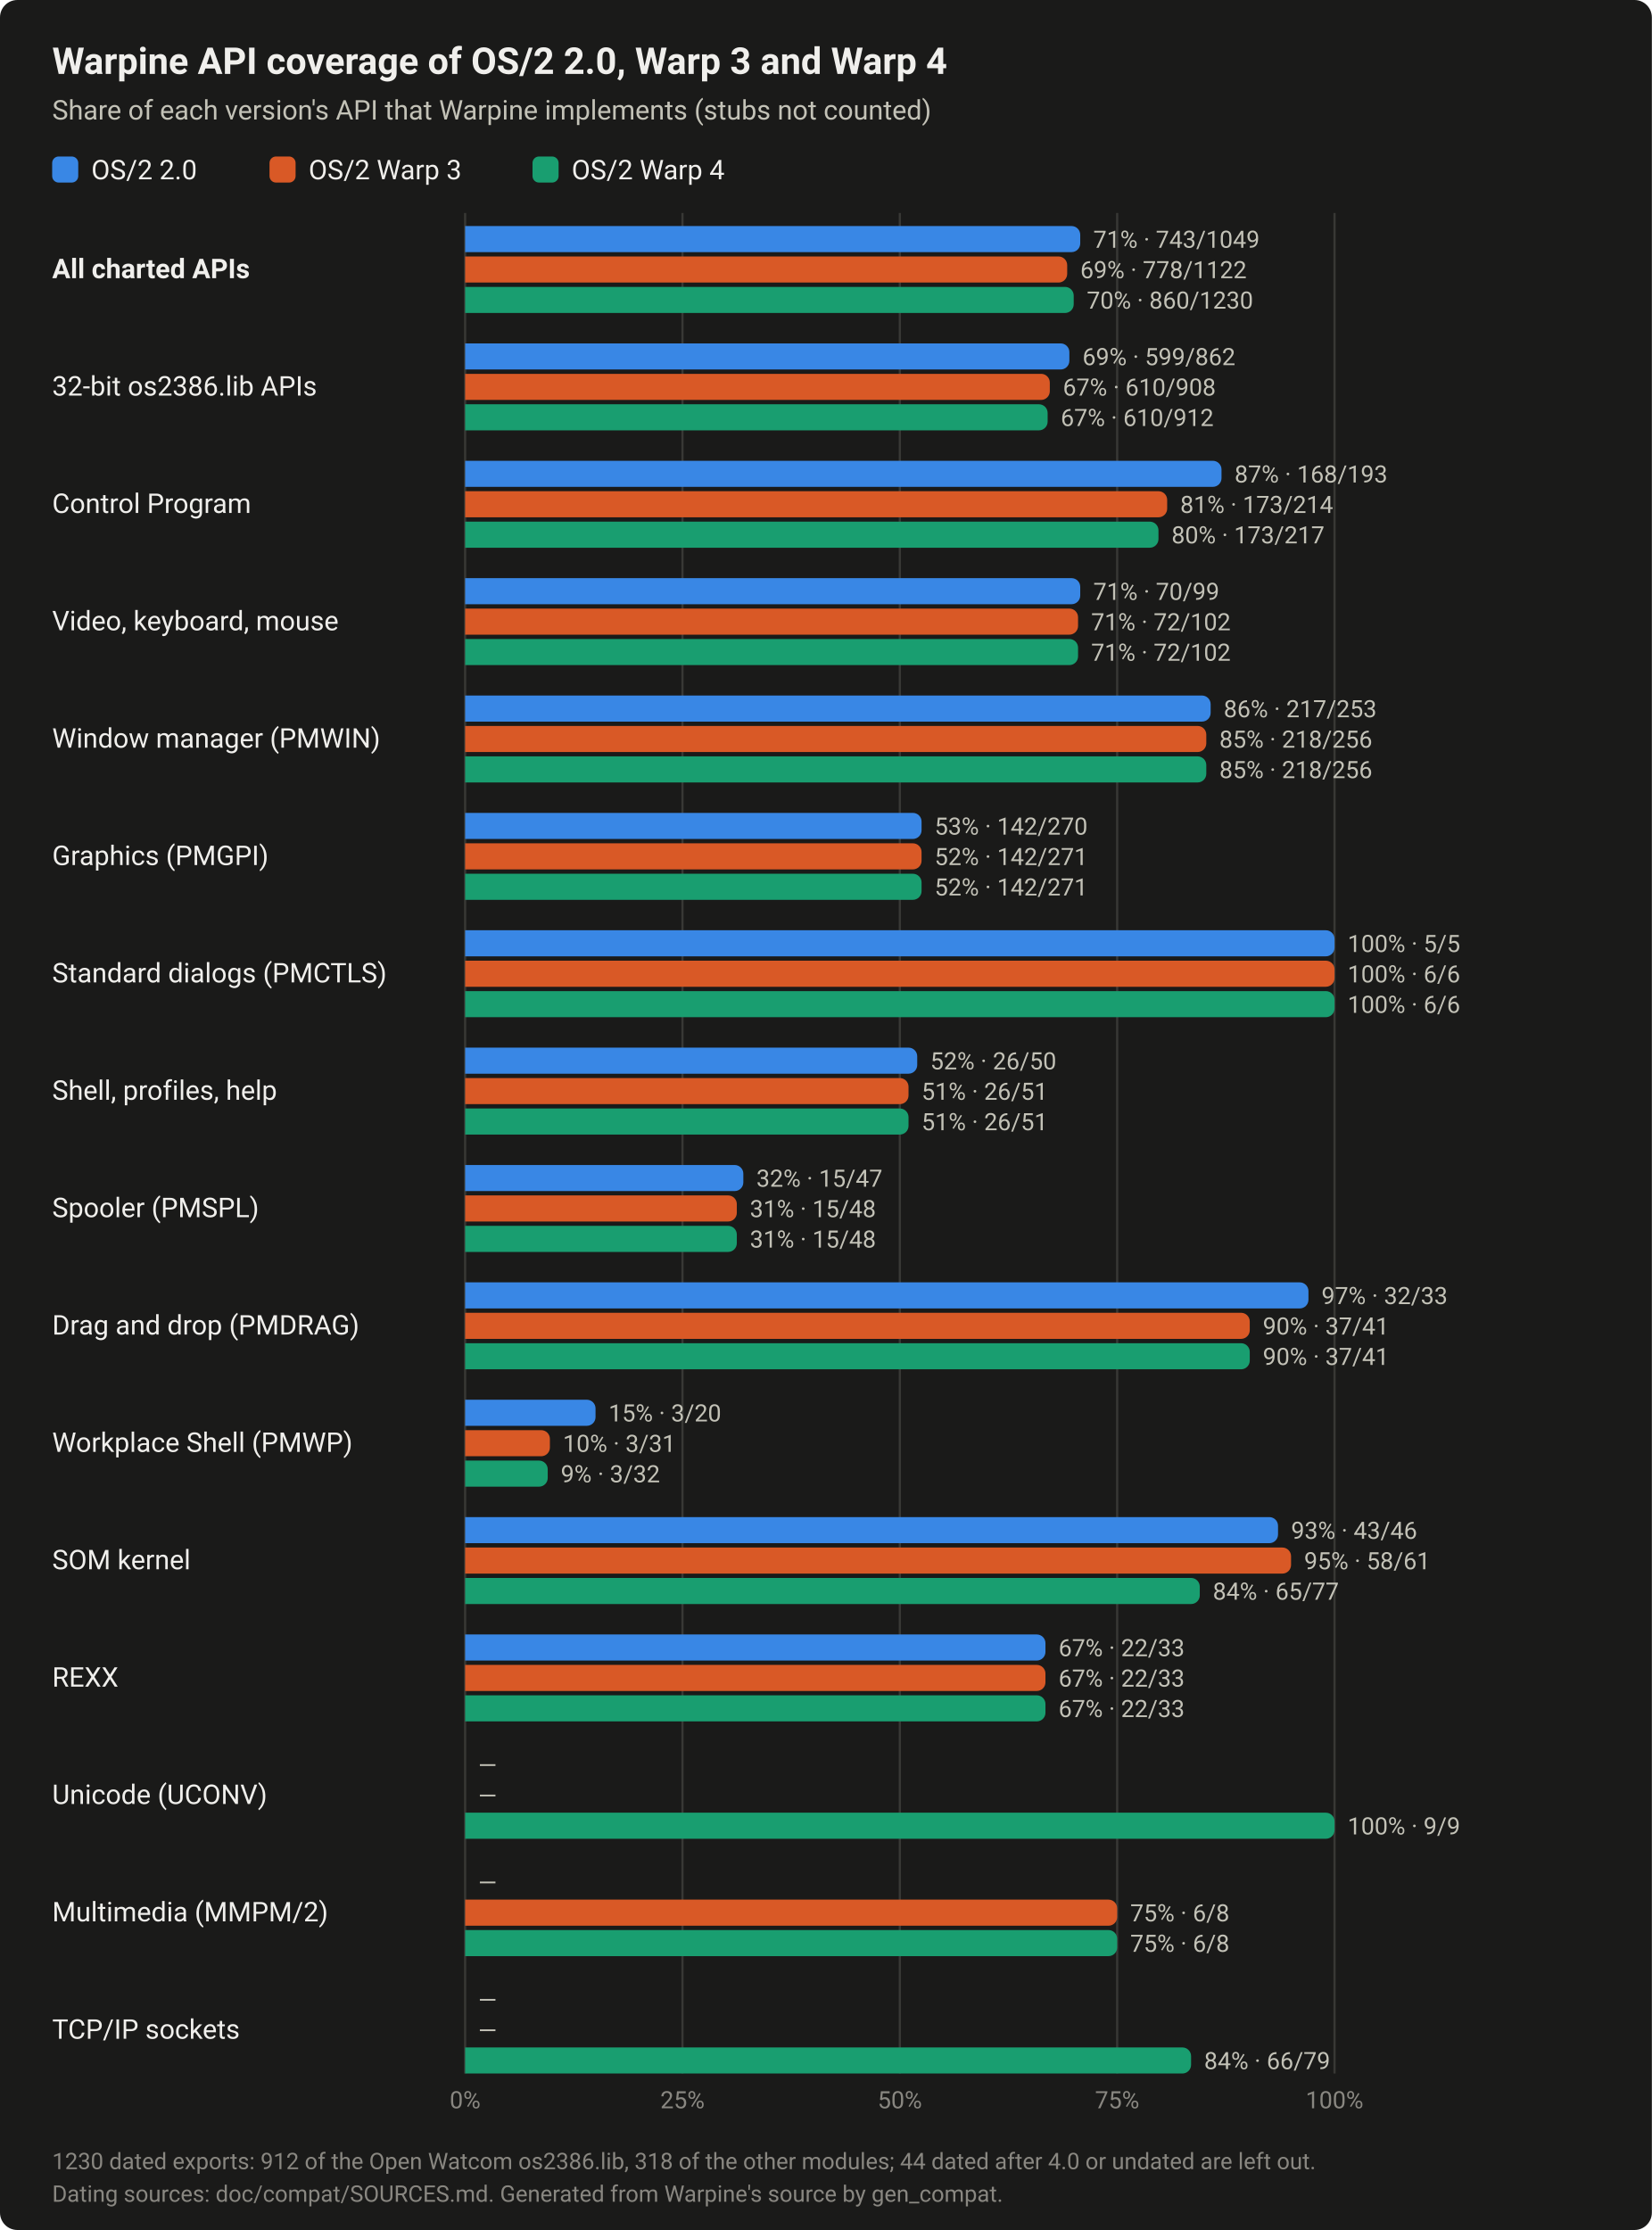
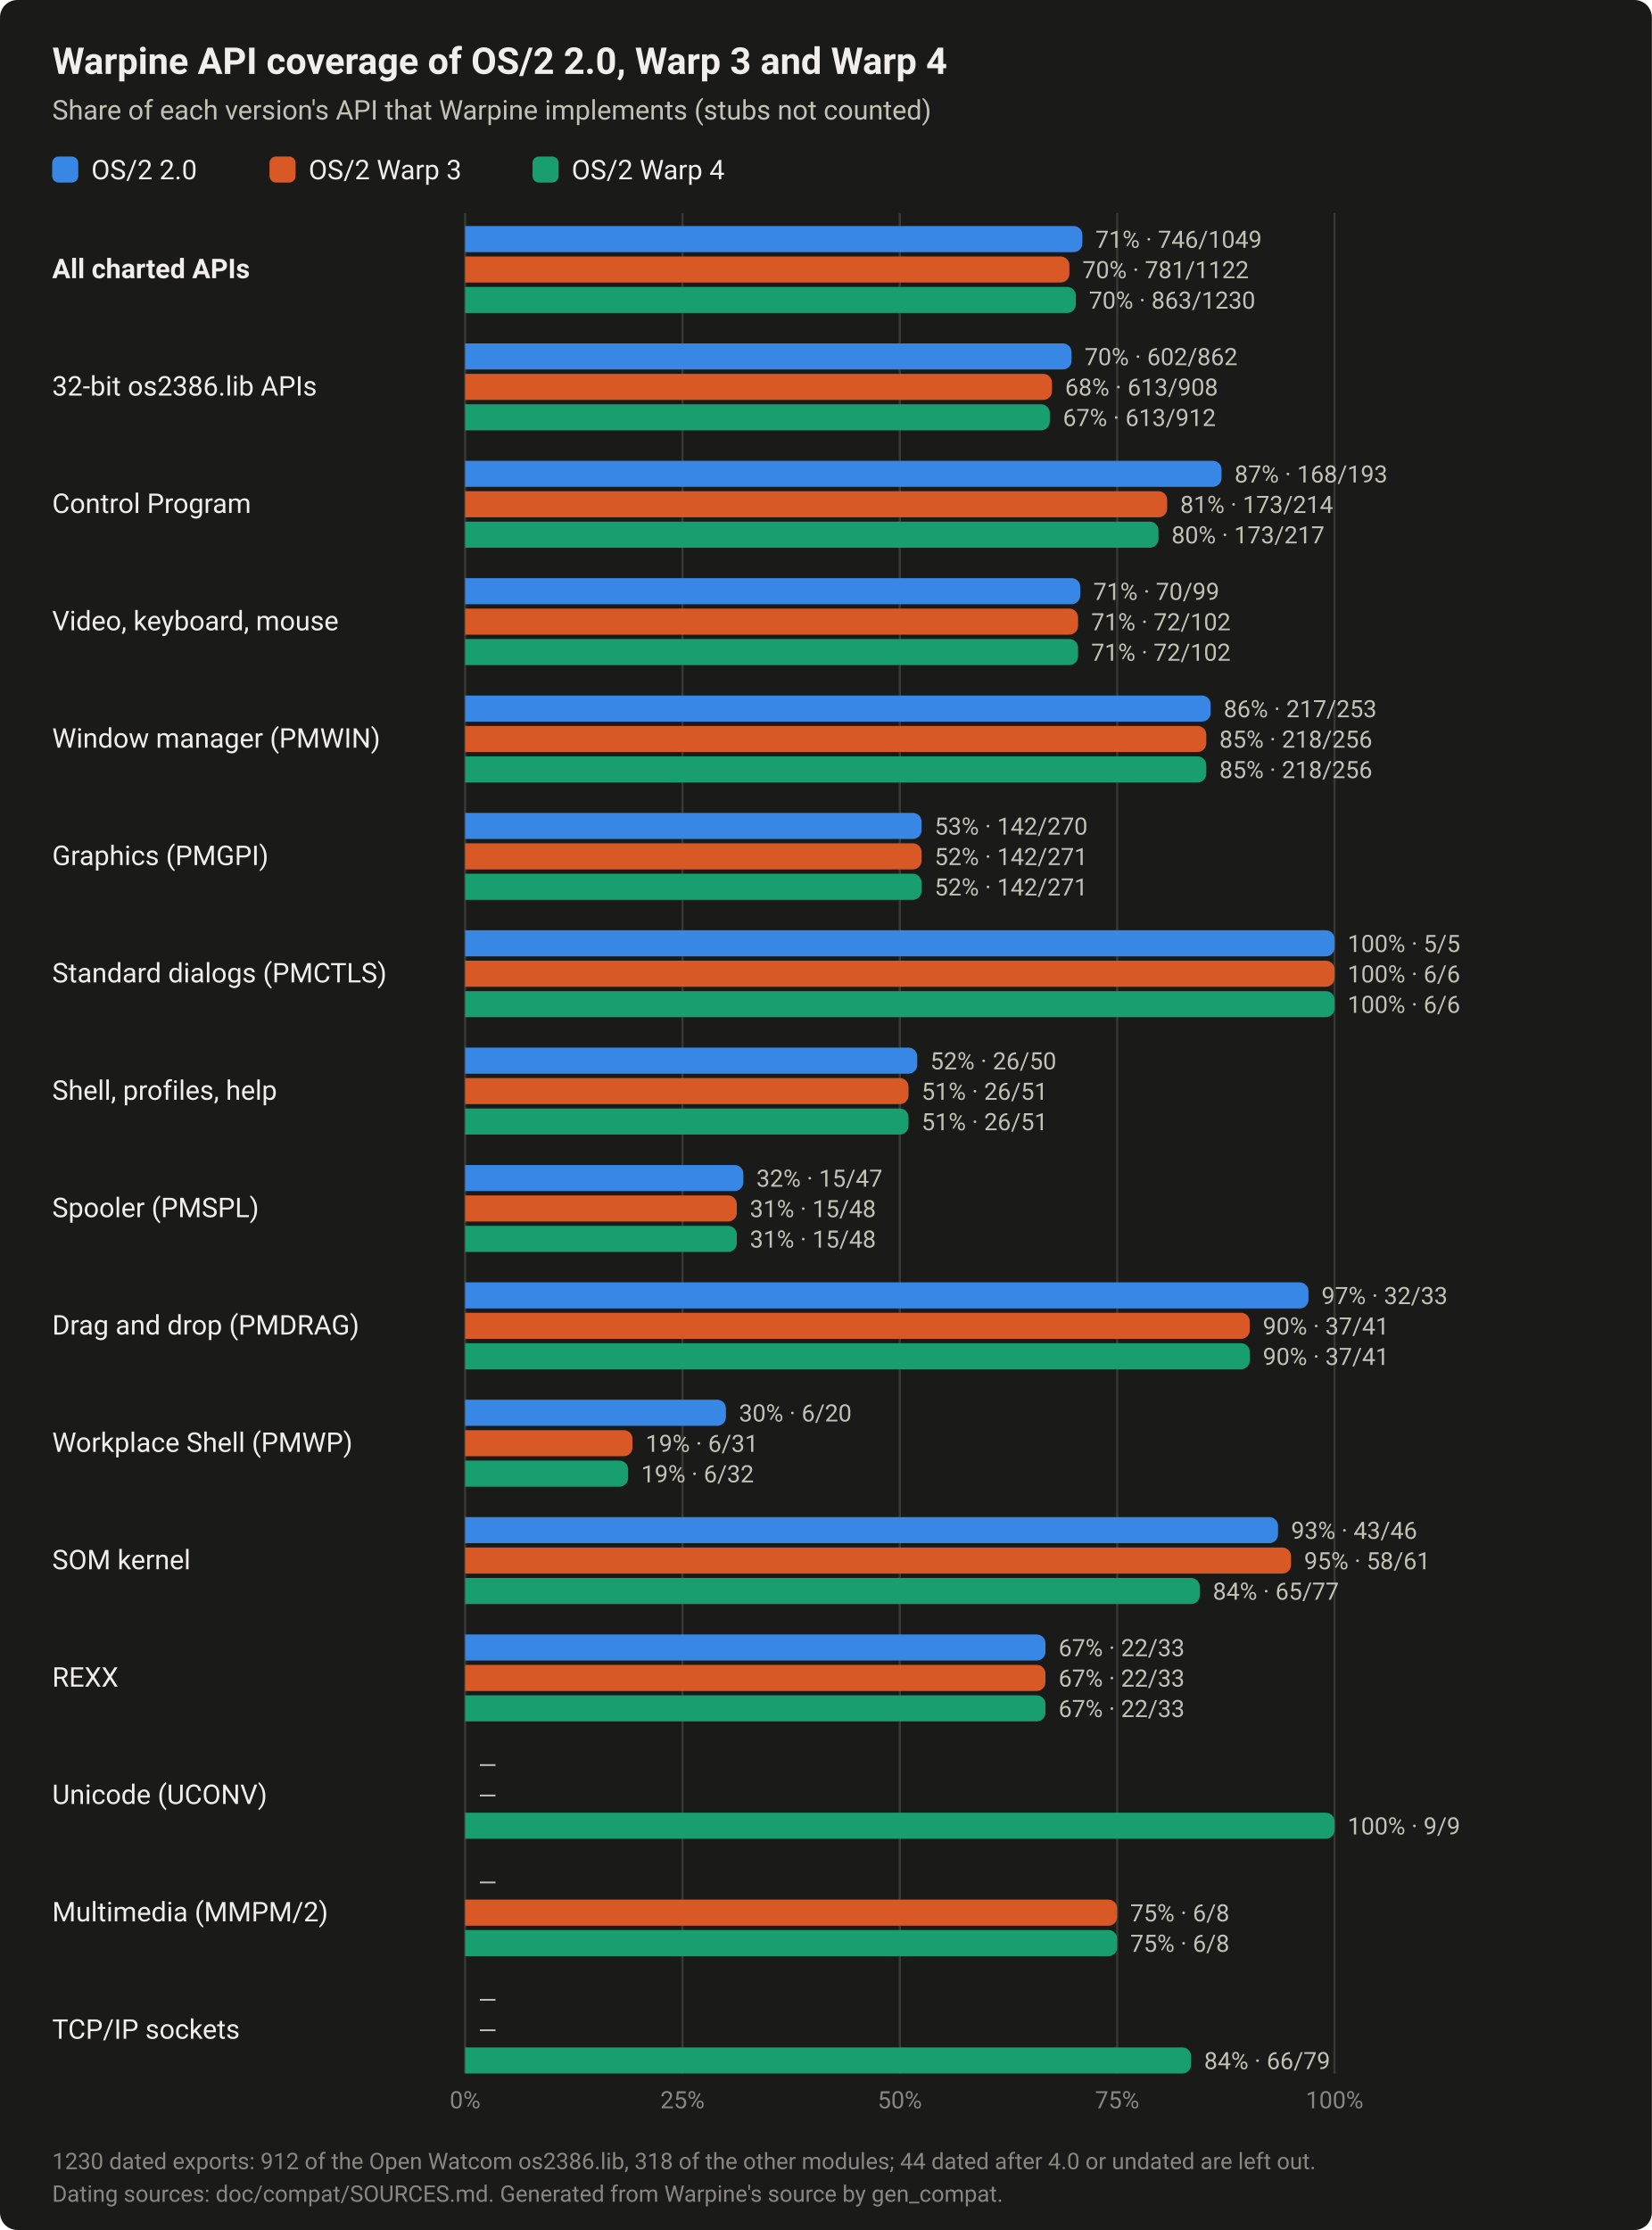
<svg xmlns="http://www.w3.org/2000/svg" width="760" height="1026" viewBox="0 0 760 1026" role="img" aria-labelledby="t d" font-family="system-ui, -apple-system, 'Segoe UI', Roboto, 'Helvetica Neue', Arial, sans-serif">
  <rect width="760" height="1026" rx="8" fill="#1a1a19" />
  <text x="24" y="34" font-size="17" font-weight="600" fill="#f0efec">Warpine API coverage of OS/2 2.0, Warp 3 and Warp 4</text>
  <text x="24" y="55" font-size="12.5" fill="#c3c2b7">Share of each version's API that Warpine implements (stubs not counted)</text>
  <rect x="24" y="72" width="12" height="12" rx="3" fill="#3987e5" />
  <text x="42" y="82.5" font-size="12.5" fill="#f0efec">OS/2 2.0</text>
  <rect x="124" y="72" width="12" height="12" rx="3" fill="#d95926" />
  <text x="142" y="82.5" font-size="12.5" fill="#f0efec">OS/2 Warp 3</text>
  <rect x="245" y="72" width="12" height="12" rx="3" fill="#199e70" />
  <text x="263" y="82.5" font-size="12.5" fill="#f0efec">OS/2 Warp 4</text>
  <line x1="214" y1="98" x2="214" y2="954" stroke="#383835" stroke-width="1" />
  <text x="214" y="970" font-size="11" text-anchor="middle" fill="#898781">0%</text>
  <line x1="314" y1="98" x2="314" y2="954" stroke="#383835" stroke-width="1" />
  <text x="314" y="970" font-size="11" text-anchor="middle" fill="#898781">25%</text>
  <line x1="414" y1="98" x2="414" y2="954" stroke="#383835" stroke-width="1" />
  <text x="414" y="970" font-size="11" text-anchor="middle" fill="#898781">50%</text>
  <line x1="514" y1="98" x2="514" y2="954" stroke="#383835" stroke-width="1" />
  <text x="514" y="970" font-size="11" text-anchor="middle" fill="#898781">75%</text>
  <line x1="614" y1="98" x2="614" y2="954" stroke="#383835" stroke-width="1" />
  <text x="614" y="970" font-size="11" text-anchor="middle" fill="#898781">100%</text>
  <text x="24" y="128" font-size="12.5" font-weight="600" fill="#f0efec">All charted APIs</text>
-   <path d="M214 104h279a4 4 0 0 1 4 4v4a4 4 0 0 1 -4 4h-279z" fill="#3987e5" />
-   <text x="503" y="114" font-size="11" fill="#c3c2b7">71% · 743/1049</text>
-   <path d="M214 118h273a4 4 0 0 1 4 4v4a4 4 0 0 1 -4 4h-273z" fill="#d95926" />
-   <text x="497" y="128" font-size="11" fill="#c3c2b7">69% · 778/1122</text>
-   <path d="M214 132h276a4 4 0 0 1 4 4v4a4 4 0 0 1 -4 4h-276z" fill="#199e70" />
-   <text x="500" y="142" font-size="11" fill="#c3c2b7">70% · 860/1230</text>
+   <path d="M214 104h280a4 4 0 0 1 4 4v4a4 4 0 0 1 -4 4h-280z" fill="#3987e5" />
+   <text x="504" y="114" font-size="11" fill="#c3c2b7">71% · 746/1049</text>
+   <path d="M214 118h274a4 4 0 0 1 4 4v4a4 4 0 0 1 -4 4h-274z" fill="#d95926" />
+   <text x="498" y="128" font-size="11" fill="#c3c2b7">70% · 781/1122</text>
+   <path d="M214 132h277a4 4 0 0 1 4 4v4a4 4 0 0 1 -4 4h-277z" fill="#199e70" />
+   <text x="501" y="142" font-size="11" fill="#c3c2b7">70% · 863/1230</text>
  <text x="24" y="182" font-size="12.5" font-weight="400" fill="#f0efec">32-bit os2386.lib APIs</text>
-   <path d="M214 158h274a4 4 0 0 1 4 4v4a4 4 0 0 1 -4 4h-274z" fill="#3987e5" />
-   <text x="498" y="168" font-size="11" fill="#c3c2b7">69% · 599/862</text>
-   <path d="M214 172h265a4 4 0 0 1 4 4v4a4 4 0 0 1 -4 4h-265z" fill="#d95926" />
-   <text x="489" y="182" font-size="11" fill="#c3c2b7">67% · 610/908</text>
-   <path d="M214 186h264a4 4 0 0 1 4 4v4a4 4 0 0 1 -4 4h-264z" fill="#199e70" />
-   <text x="488" y="196" font-size="11" fill="#c3c2b7">67% · 610/912</text>
+   <path d="M214 158h275a4 4 0 0 1 4 4v4a4 4 0 0 1 -4 4h-275z" fill="#3987e5" />
+   <text x="499" y="168" font-size="11" fill="#c3c2b7">70% · 602/862</text>
+   <path d="M214 172h266a4 4 0 0 1 4 4v4a4 4 0 0 1 -4 4h-266z" fill="#d95926" />
+   <text x="490" y="182" font-size="11" fill="#c3c2b7">68% · 613/908</text>
+   <path d="M214 186h265a4 4 0 0 1 4 4v4a4 4 0 0 1 -4 4h-265z" fill="#199e70" />
+   <text x="489" y="196" font-size="11" fill="#c3c2b7">67% · 613/912</text>
  <text x="24" y="236" font-size="12.5" font-weight="400" fill="#f0efec">Control Program</text>
  <path d="M214 212h344a4 4 0 0 1 4 4v4a4 4 0 0 1 -4 4h-344z" fill="#3987e5" />
  <text x="568" y="222" font-size="11" fill="#c3c2b7">87% · 168/193</text>
  <path d="M214 226h319a4 4 0 0 1 4 4v4a4 4 0 0 1 -4 4h-319z" fill="#d95926" />
  <text x="543" y="236" font-size="11" fill="#c3c2b7">81% · 173/214</text>
  <path d="M214 240h315a4 4 0 0 1 4 4v4a4 4 0 0 1 -4 4h-315z" fill="#199e70" />
  <text x="539" y="250" font-size="11" fill="#c3c2b7">80% · 173/217</text>
  <text x="24" y="290" font-size="12.5" font-weight="400" fill="#f0efec">Video, keyboard, mouse</text>
  <path d="M214 266h279a4 4 0 0 1 4 4v4a4 4 0 0 1 -4 4h-279z" fill="#3987e5" />
  <text x="503" y="276" font-size="11" fill="#c3c2b7">71% · 70/99</text>
  <path d="M214 280h278a4 4 0 0 1 4 4v4a4 4 0 0 1 -4 4h-278z" fill="#d95926" />
  <text x="502" y="290" font-size="11" fill="#c3c2b7">71% · 72/102</text>
  <path d="M214 294h278a4 4 0 0 1 4 4v4a4 4 0 0 1 -4 4h-278z" fill="#199e70" />
  <text x="502" y="304" font-size="11" fill="#c3c2b7">71% · 72/102</text>
  <text x="24" y="344" font-size="12.5" font-weight="400" fill="#f0efec">Window manager (PMWIN)</text>
  <path d="M214 320h339a4 4 0 0 1 4 4v4a4 4 0 0 1 -4 4h-339z" fill="#3987e5" />
  <text x="563" y="330" font-size="11" fill="#c3c2b7">86% · 217/253</text>
  <path d="M214 334h337a4 4 0 0 1 4 4v4a4 4 0 0 1 -4 4h-337z" fill="#d95926" />
  <text x="561" y="344" font-size="11" fill="#c3c2b7">85% · 218/256</text>
  <path d="M214 348h337a4 4 0 0 1 4 4v4a4 4 0 0 1 -4 4h-337z" fill="#199e70" />
  <text x="561" y="358" font-size="11" fill="#c3c2b7">85% · 218/256</text>
  <text x="24" y="398" font-size="12.5" font-weight="400" fill="#f0efec">Graphics (PMGPI)</text>
  <path d="M214 374h206a4 4 0 0 1 4 4v4a4 4 0 0 1 -4 4h-206z" fill="#3987e5" />
  <text x="430" y="384" font-size="11" fill="#c3c2b7">53% · 142/270</text>
  <path d="M214 388h206a4 4 0 0 1 4 4v4a4 4 0 0 1 -4 4h-206z" fill="#d95926" />
  <text x="430" y="398" font-size="11" fill="#c3c2b7">52% · 142/271</text>
  <path d="M214 402h206a4 4 0 0 1 4 4v4a4 4 0 0 1 -4 4h-206z" fill="#199e70" />
  <text x="430" y="412" font-size="11" fill="#c3c2b7">52% · 142/271</text>
  <text x="24" y="452" font-size="12.5" font-weight="400" fill="#f0efec">Standard dialogs (PMCTLS)</text>
  <path d="M214 428h396a4 4 0 0 1 4 4v4a4 4 0 0 1 -4 4h-396z" fill="#3987e5" />
  <text x="620" y="438" font-size="11" fill="#c3c2b7">100% · 5/5</text>
  <path d="M214 442h396a4 4 0 0 1 4 4v4a4 4 0 0 1 -4 4h-396z" fill="#d95926" />
  <text x="620" y="452" font-size="11" fill="#c3c2b7">100% · 6/6</text>
  <path d="M214 456h396a4 4 0 0 1 4 4v4a4 4 0 0 1 -4 4h-396z" fill="#199e70" />
  <text x="620" y="466" font-size="11" fill="#c3c2b7">100% · 6/6</text>
  <text x="24" y="506" font-size="12.5" font-weight="400" fill="#f0efec">Shell, profiles, help</text>
  <path d="M214 482h204a4 4 0 0 1 4 4v4a4 4 0 0 1 -4 4h-204z" fill="#3987e5" />
  <text x="428" y="492" font-size="11" fill="#c3c2b7">52% · 26/50</text>
  <path d="M214 496h200a4 4 0 0 1 4 4v4a4 4 0 0 1 -4 4h-200z" fill="#d95926" />
  <text x="424" y="506" font-size="11" fill="#c3c2b7">51% · 26/51</text>
  <path d="M214 510h200a4 4 0 0 1 4 4v4a4 4 0 0 1 -4 4h-200z" fill="#199e70" />
  <text x="424" y="520" font-size="11" fill="#c3c2b7">51% · 26/51</text>
  <text x="24" y="560" font-size="12.5" font-weight="400" fill="#f0efec">Spooler (PMSPL)</text>
  <path d="M214 536h124a4 4 0 0 1 4 4v4a4 4 0 0 1 -4 4h-124z" fill="#3987e5" />
  <text x="348" y="546" font-size="11" fill="#c3c2b7">32% · 15/47</text>
  <path d="M214 550h121a4 4 0 0 1 4 4v4a4 4 0 0 1 -4 4h-121z" fill="#d95926" />
  <text x="345" y="560" font-size="11" fill="#c3c2b7">31% · 15/48</text>
  <path d="M214 564h121a4 4 0 0 1 4 4v4a4 4 0 0 1 -4 4h-121z" fill="#199e70" />
  <text x="345" y="574" font-size="11" fill="#c3c2b7">31% · 15/48</text>
  <text x="24" y="614" font-size="12.5" font-weight="400" fill="#f0efec">Drag and drop (PMDRAG)</text>
  <path d="M214 590h384a4 4 0 0 1 4 4v4a4 4 0 0 1 -4 4h-384z" fill="#3987e5" />
  <text x="608" y="600" font-size="11" fill="#c3c2b7">97% · 32/33</text>
  <path d="M214 604h357a4 4 0 0 1 4 4v4a4 4 0 0 1 -4 4h-357z" fill="#d95926" />
  <text x="581" y="614" font-size="11" fill="#c3c2b7">90% · 37/41</text>
  <path d="M214 618h357a4 4 0 0 1 4 4v4a4 4 0 0 1 -4 4h-357z" fill="#199e70" />
  <text x="581" y="628" font-size="11" fill="#c3c2b7">90% · 37/41</text>
  <text x="24" y="668" font-size="12.5" font-weight="400" fill="#f0efec">Workplace Shell (PMWP)</text>
-   <path d="M214 644h56a4 4 0 0 1 4 4v4a4 4 0 0 1 -4 4h-56z" fill="#3987e5" />
-   <text x="280" y="654" font-size="11" fill="#c3c2b7">15% · 3/20</text>
-   <path d="M214 658h35a4 4 0 0 1 4 4v4a4 4 0 0 1 -4 4h-35z" fill="#d95926" />
-   <text x="259" y="668" font-size="11" fill="#c3c2b7">10% · 3/31</text>
-   <path d="M214 672h34a4 4 0 0 1 4 4v4a4 4 0 0 1 -4 4h-34z" fill="#199e70" />
-   <text x="258" y="682" font-size="11" fill="#c3c2b7">9% · 3/32</text>
+   <path d="M214 644h116a4 4 0 0 1 4 4v4a4 4 0 0 1 -4 4h-116z" fill="#3987e5" />
+   <text x="340" y="654" font-size="11" fill="#c3c2b7">30% · 6/20</text>
+   <path d="M214 658h73a4 4 0 0 1 4 4v4a4 4 0 0 1 -4 4h-73z" fill="#d95926" />
+   <text x="297" y="668" font-size="11" fill="#c3c2b7">19% · 6/31</text>
+   <path d="M214 672h71a4 4 0 0 1 4 4v4a4 4 0 0 1 -4 4h-71z" fill="#199e70" />
+   <text x="295" y="682" font-size="11" fill="#c3c2b7">19% · 6/32</text>
  <text x="24" y="722" font-size="12.5" font-weight="400" fill="#f0efec">SOM kernel</text>
  <path d="M214 698h370a4 4 0 0 1 4 4v4a4 4 0 0 1 -4 4h-370z" fill="#3987e5" />
  <text x="594" y="708" font-size="11" fill="#c3c2b7">93% · 43/46</text>
  <path d="M214 712h376a4 4 0 0 1 4 4v4a4 4 0 0 1 -4 4h-376z" fill="#d95926" />
  <text x="600" y="722" font-size="11" fill="#c3c2b7">95% · 58/61</text>
  <path d="M214 726h334a4 4 0 0 1 4 4v4a4 4 0 0 1 -4 4h-334z" fill="#199e70" />
  <text x="558" y="736" font-size="11" fill="#c3c2b7">84% · 65/77</text>
  <text x="24" y="776" font-size="12.5" font-weight="400" fill="#f0efec">REXX</text>
  <path d="M214 752h263a4 4 0 0 1 4 4v4a4 4 0 0 1 -4 4h-263z" fill="#3987e5" />
  <text x="487" y="762" font-size="11" fill="#c3c2b7">67% · 22/33</text>
  <path d="M214 766h263a4 4 0 0 1 4 4v4a4 4 0 0 1 -4 4h-263z" fill="#d95926" />
  <text x="487" y="776" font-size="11" fill="#c3c2b7">67% · 22/33</text>
  <path d="M214 780h263a4 4 0 0 1 4 4v4a4 4 0 0 1 -4 4h-263z" fill="#199e70" />
  <text x="487" y="790" font-size="11" fill="#c3c2b7">67% · 22/33</text>
  <text x="24" y="830" font-size="12.5" font-weight="400" fill="#f0efec">Unicode (UCONV)</text>
  <text x="220" y="816" font-size="11" fill="#c3c2b7">—</text>
  <text x="220" y="830" font-size="11" fill="#c3c2b7">—</text>
  <path d="M214 834h396a4 4 0 0 1 4 4v4a4 4 0 0 1 -4 4h-396z" fill="#199e70" />
  <text x="620" y="844" font-size="11" fill="#c3c2b7">100% · 9/9</text>
  <text x="24" y="884" font-size="12.5" font-weight="400" fill="#f0efec">Multimedia (MMPM/2)</text>
  <text x="220" y="870" font-size="11" fill="#c3c2b7">—</text>
  <path d="M214 874h296a4 4 0 0 1 4 4v4a4 4 0 0 1 -4 4h-296z" fill="#d95926" />
  <text x="520" y="884" font-size="11" fill="#c3c2b7">75% · 6/8</text>
  <path d="M214 888h296a4 4 0 0 1 4 4v4a4 4 0 0 1 -4 4h-296z" fill="#199e70" />
  <text x="520" y="898" font-size="11" fill="#c3c2b7">75% · 6/8</text>
  <text x="24" y="938" font-size="12.5" font-weight="400" fill="#f0efec">TCP/IP sockets</text>
  <text x="220" y="924" font-size="11" fill="#c3c2b7">—</text>
  <text x="220" y="938" font-size="11" fill="#c3c2b7">—</text>
  <path d="M214 942h330a4 4 0 0 1 4 4v4a4 4 0 0 1 -4 4h-330z" fill="#199e70" />
  <text x="554" y="952" font-size="11" fill="#c3c2b7">84% · 66/79</text>
  <text x="24" y="998" font-size="10.5" fill="#898781">1230 dated exports: 912 of the Open Watcom os2386.lib, 318 of the other modules; 44 dated after 4.0 or undated are left out.</text>
  <text x="24" y="1013" font-size="10.5" fill="#898781">Dating sources: doc/compat/SOURCES.md. Generated from Warpine's source by gen_compat.</text>
</svg>
